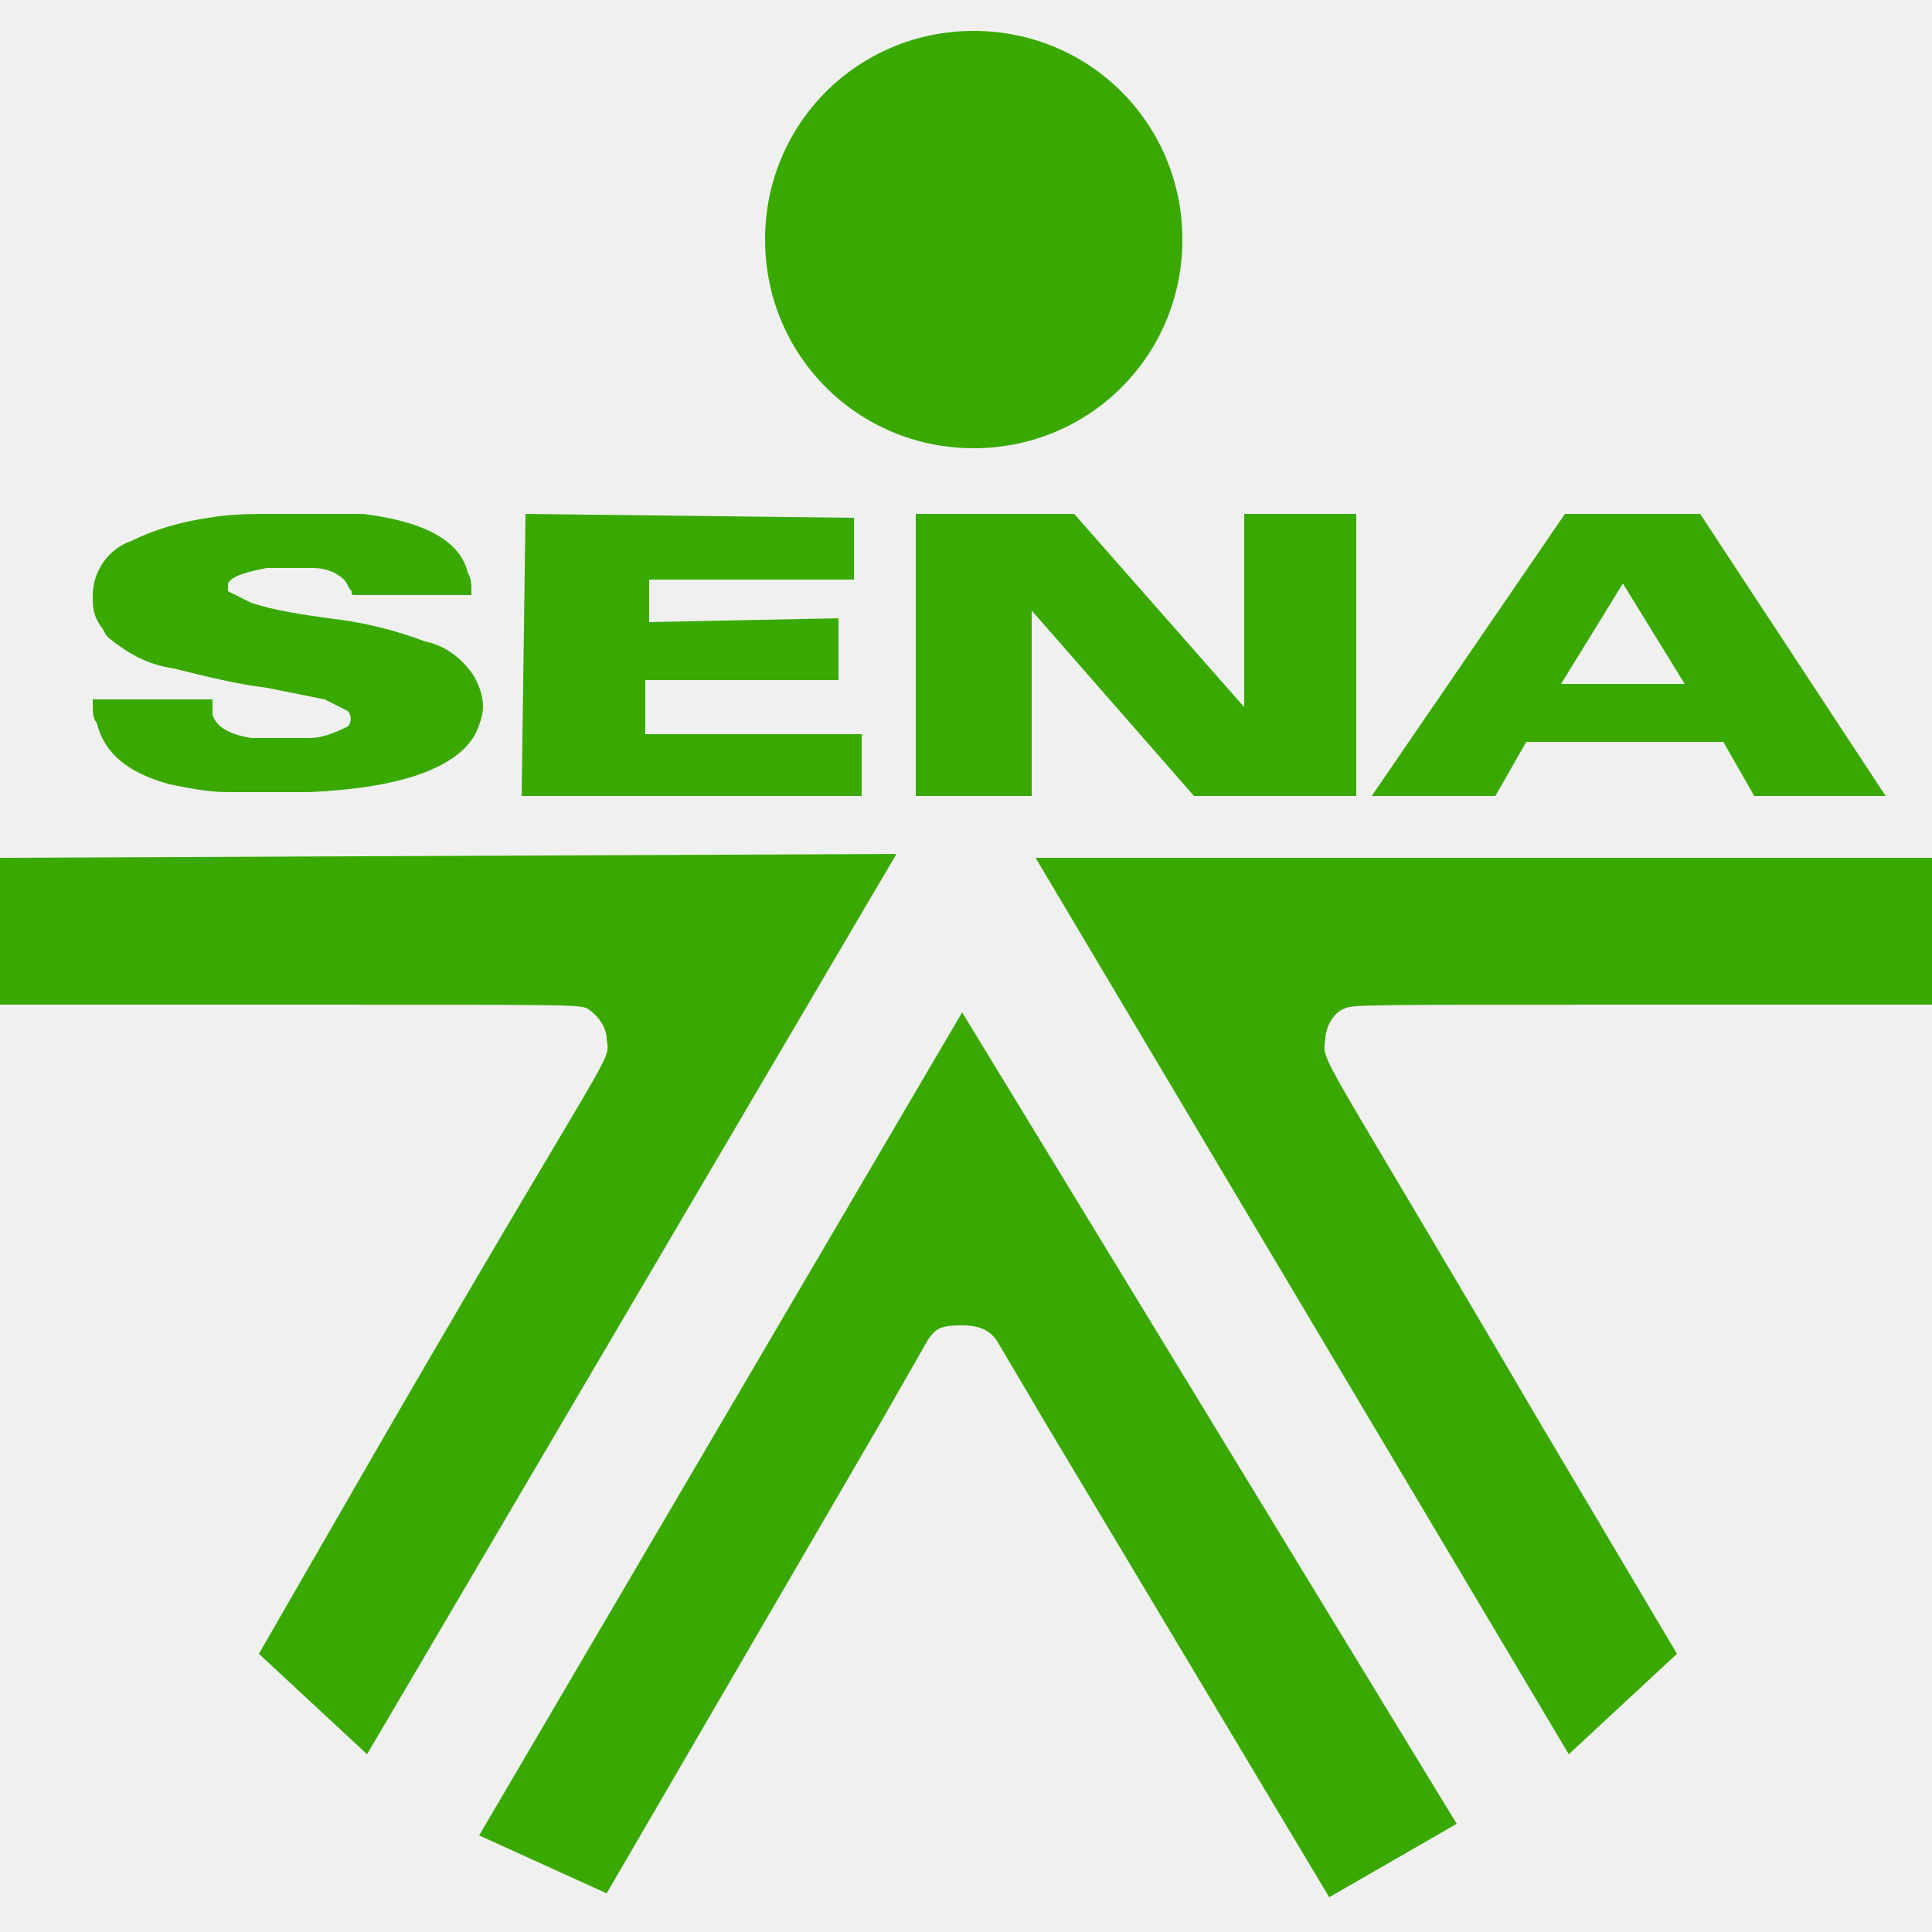
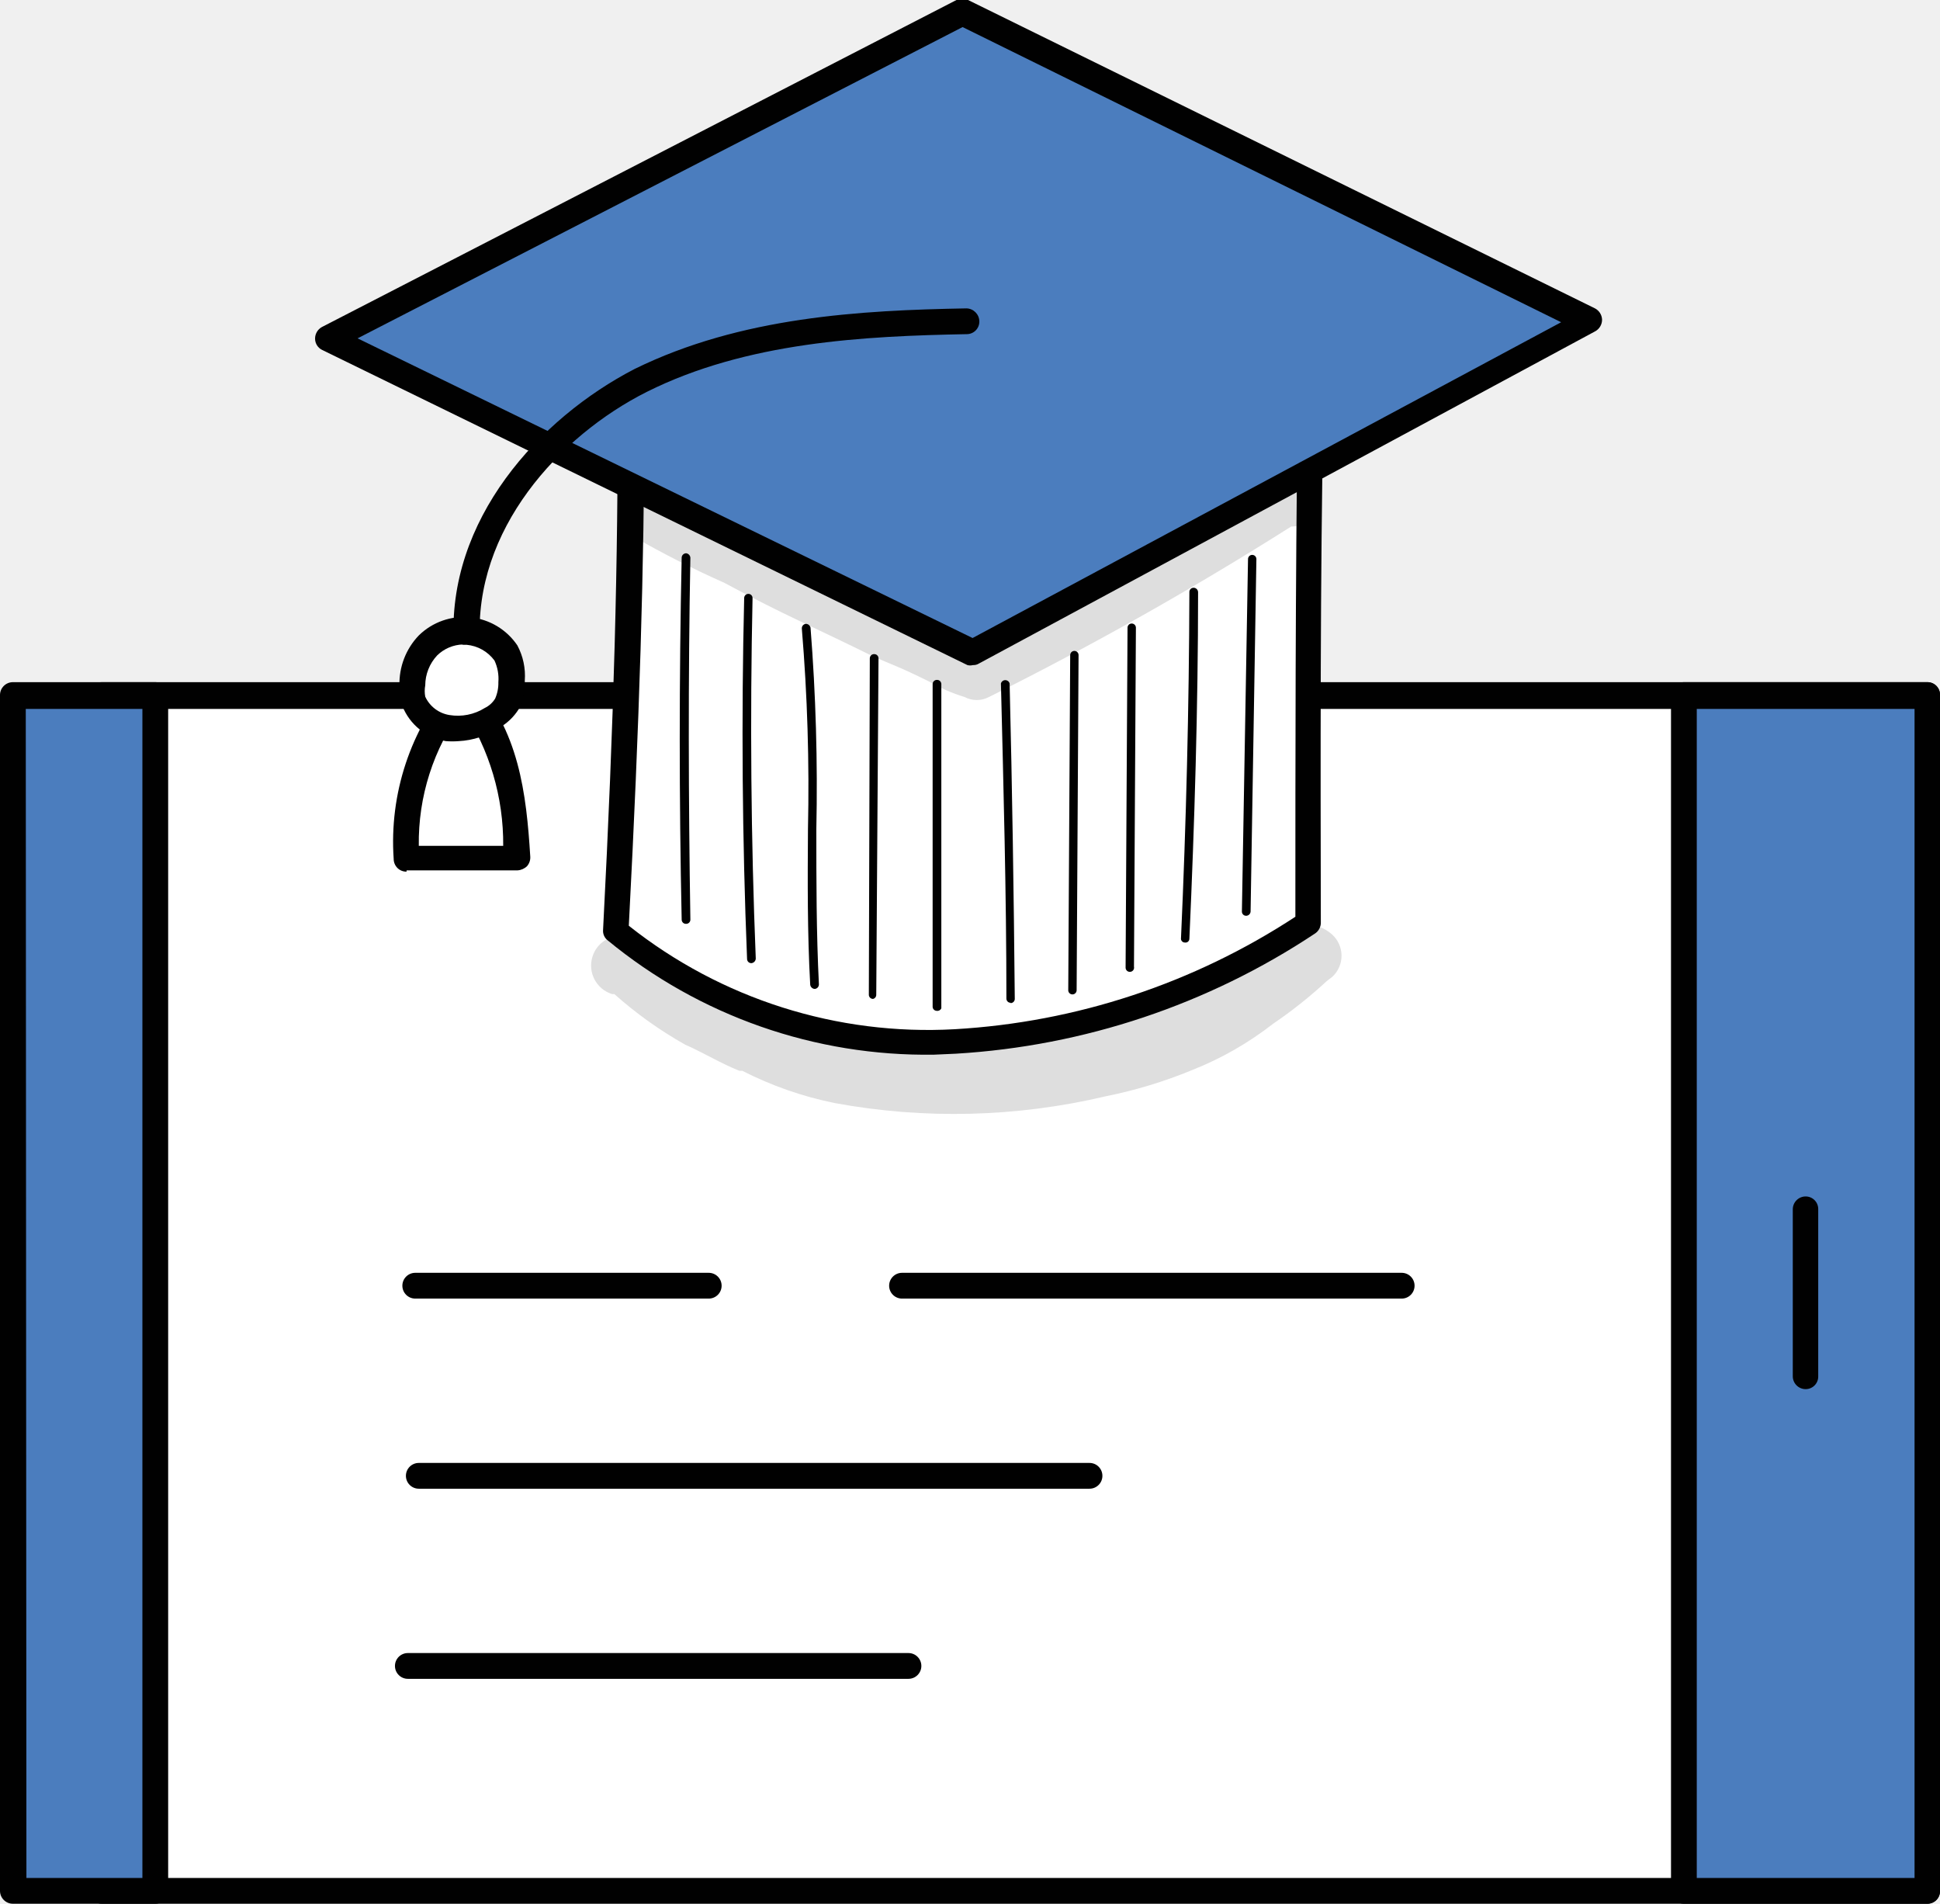
- <svg xmlns="http://www.w3.org/2000/svg" version="1.1" id="Layer_1" x="0px" y="0px" viewBox="0 0 50 50" style="enable-background:new 0 0 50 50;" xml:space="preserve">
-   <style type="text/css">
- 	.st0{fill-rule:evenodd;clip-rule:evenodd;fill:#39A900;}
- </style>
-   <g transform="translate(-101.671 -608.712)">
-     <g transform="translate(101.671 608.712)">
-       <path class="st0" d="M25.2,0.8c-3,0-5.4,2.4-5.4,5.4c0,3,2.4,5.4,5.4,5.4c3,0,5.4-2.4,5.4-5.4C30.6,3.2,28.2,0.8,25.2,0.8    C25.2,0.8,25.2,0.8,25.2,0.8z M32.2,13.3l0,5l-4.4-5h-4.1v7.3h3l0-4.8l4.2,4.8l4.2,0l0-7.3L32.2,13.3L32.2,13.3z M13.6,13.3    L13.6,13.3l-0.1,7.3l8.8,0l0-1.6l-5.6,0l0-1.4l5,0V16l-4.9,0.1V15l5.3,0l0-1.6L13.6,13.3L13.6,13.3z M44,13.3h-3.5l-5,7.3h3.2    l0.8-1.4l5.1,0l0.8,1.4h3.4L44,13.3z M7.7,13.3H7.1c-0.6,0-1.1,0-1.7,0.1c-0.7,0.1-1.4,0.3-2,0.6c-0.6,0.2-1,0.8-1,1.4    c0,0.3,0,0.5,0.2,0.8c0.1,0.1,0.1,0.2,0.2,0.3c0.5,0.4,1,0.7,1.7,0.8c0.8,0.2,1.6,0.4,2.4,0.5c0.5,0.1,1,0.2,1.5,0.3    c0.2,0.1,0.4,0.2,0.6,0.3c0.1,0.1,0.1,0.3,0,0.4c0,0,0,0,0,0C8.6,19,8.3,19.1,8,19.1c-0.5,0-1,0-1.5,0c-0.6-0.1-0.9-0.3-1-0.6    c0-0.1,0-0.2,0-0.2l0-0.2l-0.2,0c-0.1,0-0.8,0-1.6,0l-1.3,0v0.1c0,0.2,0,0.4,0.1,0.5c0.2,0.8,0.8,1.3,1.9,1.6    c0.5,0.1,1,0.2,1.5,0.2c0.5,0,1.5,0,2.1,0c2.3-0.1,3.8-0.6,4.3-1.5c0.1-0.2,0.2-0.5,0.2-0.7c0-0.3-0.1-0.6-0.3-0.9    c-0.3-0.4-0.7-0.7-1.2-0.8c-0.8-0.3-1.6-0.5-2.5-0.6c-0.7-0.1-1.4-0.2-2-0.4c-0.2-0.1-0.4-0.2-0.6-0.3c0-0.1,0-0.2,0-0.2    c0.1-0.2,0.5-0.3,1-0.4c0.4,0,0.8,0,1.2,0c0.3,0,0.6,0.1,0.8,0.3c0.1,0.1,0.1,0.2,0.2,0.3c0,0.1,0,0.1,0.1,0.1c0,0,0.7,0,1.5,0    l1.5,0l0-0.1c0-0.2,0-0.3-0.1-0.5c-0.2-0.8-1.1-1.3-2.7-1.5C8.7,13.3,8.2,13.3,7.7,13.3L7.7,13.3z M42,15.1l1.6,2.6l-3.2,0    L42,15.1z M23.2,22.1L0,22.2V26h7.5c7.2,0,7.5,0,7.7,0.1c0.3,0.2,0.5,0.5,0.5,0.8c0.1,0.6,0.2,0-5.6,10l-3.4,5.9l2.8,2.6    L23.2,22.1L23.2,22.1z M26.8,22.2l13.8,23.2l2.8-2.6l-3.5-5.9c-5.8-9.9-5.7-9.4-5.6-10c0-0.3,0.2-0.7,0.5-0.8    C35,26,35.3,26,42.5,26H50v-3.8L26.8,22.2L26.8,22.2z M24.9,26.2L12.4,47.5l3.3,1.5l7.1-12.2l1.2-2.1c0.2-0.3,0.3-0.4,0.9-0.4    c0.4,0,0.7,0.1,0.9,0.4l1.3,2.2l7.3,12.2l3.3-1.9L24.9,26.2L24.9,26.2z" />
+ <svg xmlns="http://www.w3.org/2000/svg" viewBox="0 0 60.22 59.08">
+   <defs>
+     <style>.cls-1{fill:#fff;}.cls-2{fill:#010101;}.cls-3{fill:#4b7dbe;}.cls-4{opacity:0.13;}</style>
+   </defs>
+   <g id="Capa_2" data-name="Capa 2">
+     <g id="txt">
+       <rect class="cls-1" x="3.16" y="21.57" width="56.67" height="37.11" />
+       <path class="cls-2" d="M59.83,59.08H3.16a.4.4,0,0,1-.4-.4V21.57a.4.4,0,0,1,.4-.4H59.83a.39.39,0,0,1,.39.4V58.68A.39.39,0,0,1,59.83,59.08Zm-56.28-.8H59.43V22H3.55Z" />
+       <rect class="cls-3" x="52.27" y="21.57" width="7.56" height="37.11" />
+       <path class="cls-2" d="M59.83,59.08H52.27a.4.4,0,0,1-.4-.4V21.57a.4.4,0,0,1,.4-.4h7.56a.39.39,0,0,1,.39.4V58.68A.39.39,0,0,1,59.83,59.08Zm-7.16-.8h6.76V22H52.67Z" />
+       <rect class="cls-3" x="0.4" y="21.57" width="4.42" height="37.11" />
+       <path class="cls-2" d="M4.82,59.08H.4a.4.4,0,0,1-.4-.4V21.57a.4.4,0,0,1,.4-.4H4.82a.4.4,0,0,1,.4.4V58.68A.4.4,0,0,1,4.82,59.08Zm-4-.8H4.42V22H.8Z" />
+       <path class="cls-1" d="M19.57,12.55c0,5.37-.17,10.74-.45,16.33a15.26,15.26,0,0,0,10.54,3.44,22.12,22.12,0,0,0,11-3.66c0-5.3,0-10.6.07-16-6-1.77-12.47-1.31-18.68-.35C21.37,12.36,20.75,12.46,19.57,12.55Z" />
+       <path class="cls-2" d="M29,32.73a15.56,15.56,0,0,1-10.14-3.55.37.37,0,0,1-.14-.32c.34-6.56.47-11.59.45-16.31a.4.4,0,0,1,.37-.4,22.21,22.21,0,0,0,2.31-.27h.09c5.37-.83,12.37-1.54,18.85.36a.4.4,0,0,1,.29.39c-.1,5.44-.09,10.83-.08,16a.4.4,0,0,1-.18.34,22.57,22.57,0,0,1-11.15,3.73Zm-9.48-4a14.94,14.94,0,0,0,10.12,3.21,21.54,21.54,0,0,0,10.57-3.49c0-5,0-10.25.07-15.52-6.25-1.75-13-1.06-18.22-.25H22c-.54.09-1.09.17-2,.25C20,17.5,19.85,22.4,19.52,28.71Z" />
+       <path class="cls-1" d="M14.35,21.37a7.41,7.41,0,0,0-1.73,5.28l3.44,0C16,24.73,15.73,22.8,14.35,21.37Z" />
+       <path class="cls-2" d="M12.62,27.05a.39.39,0,0,1-.28-.11.4.4,0,0,1-.12-.29,7.72,7.72,0,0,1,1.84-5.55.39.39,0,0,1,.29-.13.4.4,0,0,1,.29.12c1.47,1.53,1.7,3.55,1.82,5.49a.41.41,0,0,1-.1.3.46.46,0,0,1-.29.13l-3.45,0ZM14.36,22A7,7,0,0,0,13,26.25l2.62,0A7.58,7.58,0,0,0,14.36,22Z" />
+       <polygon class="cls-3" points="29.88 0.4 10.21 10.51 30.2 20.24 49.33 9.93 29.88 0.4" />
+       <path class="cls-2" d="M30.2,20.64a.33.33,0,0,1-.17,0L10,10.86a.39.39,0,0,1-.22-.35.41.41,0,0,1,.21-.36L29.69,0a.41.41,0,0,1,.36,0L49.51,9.57a.41.41,0,0,1,.22.35.41.41,0,0,1-.21.36L30.39,20.59A.32.32,0,0,1,30.2,20.64ZM11.1,10.5l19.09,9.3L48.46,10,29.88.84Z" />
+       <path class="cls-2" d="M14.49,20.35a.4.4,0,0,1-.4-.37c-.24-3.84,2.65-7,5.61-8.53C23,9.83,26.71,9.63,30,9.57a.41.41,0,0,1,.4.4.39.39,0,0,1-.39.4c-3.18.06-6.83.24-9.93,1.79-2.73,1.37-5.39,4.3-5.18,7.77a.39.39,0,0,1-.37.42Z" />
+       <path class="cls-1" d="M14.58,19.55a1.59,1.59,0,0,0-1.29.45,1.77,1.77,0,0,0-.49,1.2,1.26,1.26,0,0,0,1.11,1.32,2,2,0,0,0,1.38-.27,1.17,1.17,0,0,0,.47-.44,1.4,1.4,0,0,0,.14-.7,1.53,1.53,0,0,0-.17-.87A1.61,1.61,0,0,0,14.58,19.55Z" />
+       <path class="cls-2" d="M14.24,23a2.58,2.58,0,0,1-.4,0,1.76,1.76,0,0,1-1.35-1.09,1.78,1.78,0,0,1-.09-.63A2.16,2.16,0,0,1,13,19.72a2,2,0,0,1,3.06.31,2,2,0,0,1,.23,1.09,1.81,1.81,0,0,1-.19.89,1.71,1.71,0,0,1-.61.58A2.51,2.51,0,0,1,14.24,23Zm.14-3a1.19,1.19,0,0,0-.81.34,1.37,1.37,0,0,0-.37.93.94.94,0,0,0,0,.35,1,1,0,0,0,.75.57,1.58,1.58,0,0,0,1.1-.22.77.77,0,0,0,.32-.29,1.19,1.19,0,0,0,.1-.51,1.34,1.34,0,0,0-.12-.67,1.21,1.21,0,0,0-.87-.49h-.14Z" />
+       <path class="cls-2" d="M38.68,28.42h0a.13.13,0,0,1-.13-.13l.19-10.94a.13.13,0,0,1,.26,0l-.18,10.94A.14.14,0,0,1,38.68,28.42Z" />
+       <path class="cls-2" d="M36.78,29.25h0a.12.12,0,0,1-.12-.14c.16-3.56.25-7.17.26-10.73a.13.13,0,0,1,.13-.14h0a.14.14,0,0,1,.14.14c0,3.57-.11,7.18-.27,10.75A.12.12,0,0,1,36.78,29.25Z" />
+       <path class="cls-2" d="M35.07,30.16h0a.13.13,0,0,1-.13-.13L35,19.48a.13.13,0,0,1,.13-.13h0a.13.13,0,0,1,.13.13L35.2,30A.13.13,0,0,1,35.07,30.16Z" />
+       <path class="cls-2" d="M33.29,30.86h0a.13.13,0,0,1-.13-.14l.06-10.39a.13.13,0,0,1,.13-.13h0a.13.13,0,0,1,.13.13l-.06,10.4A.13.13,0,0,1,33.29,30.86Z" />
+       <path class="cls-2" d="M31.37,31.12a.13.13,0,0,1-.13-.13c0-3.25-.09-6.54-.17-9.78a.14.14,0,0,1,.27,0c.08,3.24.13,6.54.16,9.79a.13.13,0,0,1-.13.13Z" />
+       <path class="cls-2" d="M29.08,31.37h0a.13.13,0,0,1-.13-.14l0-10a.13.13,0,0,1,.13-.13h0a.13.13,0,0,1,.14.13l0,10.06A.13.13,0,0,1,29.08,31.37Z" />
+       <path class="cls-2" d="M27.1,31h0a.13.13,0,0,1-.13-.14L27,20.43a.13.13,0,0,1,.14-.13h0a.13.13,0,0,1,.13.13l-.07,10.44A.13.13,0,0,1,27.1,31Z" />
+       <path class="cls-2" d="M25.29,30.69a.15.15,0,0,1-.14-.13c-.09-1.61-.08-3.24-.07-4.82a59.09,59.09,0,0,0-.19-6.23.14.14,0,0,1,.12-.15.15.15,0,0,1,.15.12,62.57,62.57,0,0,1,.18,6.26c0,1.58,0,3.21.08,4.81a.14.14,0,0,1-.13.14Z" />
+       <path class="cls-2" d="M23.32,29.89a.13.13,0,0,1-.13-.13c-.15-3.71-.18-7.48-.09-11.2a.13.13,0,0,1,.13-.13.13.13,0,0,1,.13.14c-.08,3.71-.05,7.47.1,11.18a.15.15,0,0,1-.13.14Z" />
+       <path class="cls-2" d="M21.29,28.67a.13.13,0,0,1-.13-.13c-.08-3.73-.08-7.51,0-11.24a.14.14,0,0,1,.14-.13.15.15,0,0,1,.13.14c-.07,3.72-.06,7.5,0,11.22a.13.13,0,0,1-.13.14Z" />
+       <g class="cls-4">
+         <path class="cls-2" d="M40.87,15.4A.8.8,0,0,0,39.46,15l-.06,0a31.41,31.41,0,0,0-5,2.78c-1.33.73-2.64,1.49-4,2.22a6.56,6.56,0,0,0-.62-.23h0l-2.21-1c-1.42-.67-2.84-1.34-4.22-2.09-1-.5-2-.85-2.92-1.42a.8.8,0,0,0-.81,1.37,30.93,30.93,0,0,0,2.87,1.46c1.85,1,2.84,1.4,4.61,2.28.61.27.77.3,1.74.78a5.1,5.1,0,0,0,1.1.48.81.81,0,0,0,.76,0,106.2,106.2,0,0,0,9.38-5.29A.79.79,0,0,0,40.87,15.4Z" />
+       </g>
+       <path class="cls-2" d="M56.05,43.11a.4.4,0,0,1-.4-.4V37.53a.4.4,0,0,1,.4-.4.39.39,0,0,1,.39.4v5.18A.39.39,0,0,1,56.05,43.11Z" />
+       <path class="cls-2" d="M43.51,40.3H28a.4.4,0,1,1,0-.8H43.51a.4.4,0,0,1,0,.8Z" />
+       <path class="cls-2" d="M33.82,46.2H13a.4.4,0,1,1,0-.8H33.82a.4.4,0,0,1,0,.8Z" />
+       <path class="cls-2" d="M22,40.3H12.89a.4.4,0,1,1,0-.8H22a.4.4,0,1,1,0,.8Z" />
+       <path class="cls-2" d="M28.2,52.1H12.66a.4.4,0,1,1,0-.8H28.2a.4.4,0,0,1,0,.8Z" />
+       <g class="cls-4">
+         <path class="cls-2" d="M41.35,29c-.76-.65-1.28,0-1.81.54a.75.75,0,0,0-.74,0,16.45,16.45,0,0,1-6.47,2.49c-.33.1-2.56.23-2.89.39a.72.72,0,0,0-.34.24,13.1,13.1,0,0,1-5.7-1.39,12.24,12.24,0,0,0-1.12-.5,8.77,8.77,0,0,1-1.84-1.19c-.28-.18-.54-.48-.89-.5A.92.92,0,0,0,19,30.85l.07,0,0,0a12.58,12.58,0,0,0,2.2,1.57c.57.25,1.1.58,1.68.81h0l.06,0-.05,0,.08,0a11.21,11.21,0,0,0,2.86,1,20.47,20.47,0,0,0,8.43-.21A14.45,14.45,0,0,0,37,33.21a10.16,10.16,0,0,0,2.52-1.44,14.14,14.14,0,0,0,1.66-1.32l0,0-.06.05.11-.09h0l.09-.07-.17.13.2-.15A.89.89,0,0,0,41.35,29Z" />
+       </g>
+       <g class="cls-4">
+         <path class="cls-2" d="M23,33.31h0Z" />
+       </g>
+       <g class="cls-4">
+         <path class="cls-2" d="M41.18,30.41l0,0h0Z" />
+       </g>
+       <g class="cls-4">
+         <path class="cls-2" d="M23,33.31h0Z" />
+       </g>
    </g>
  </g>
</svg>
